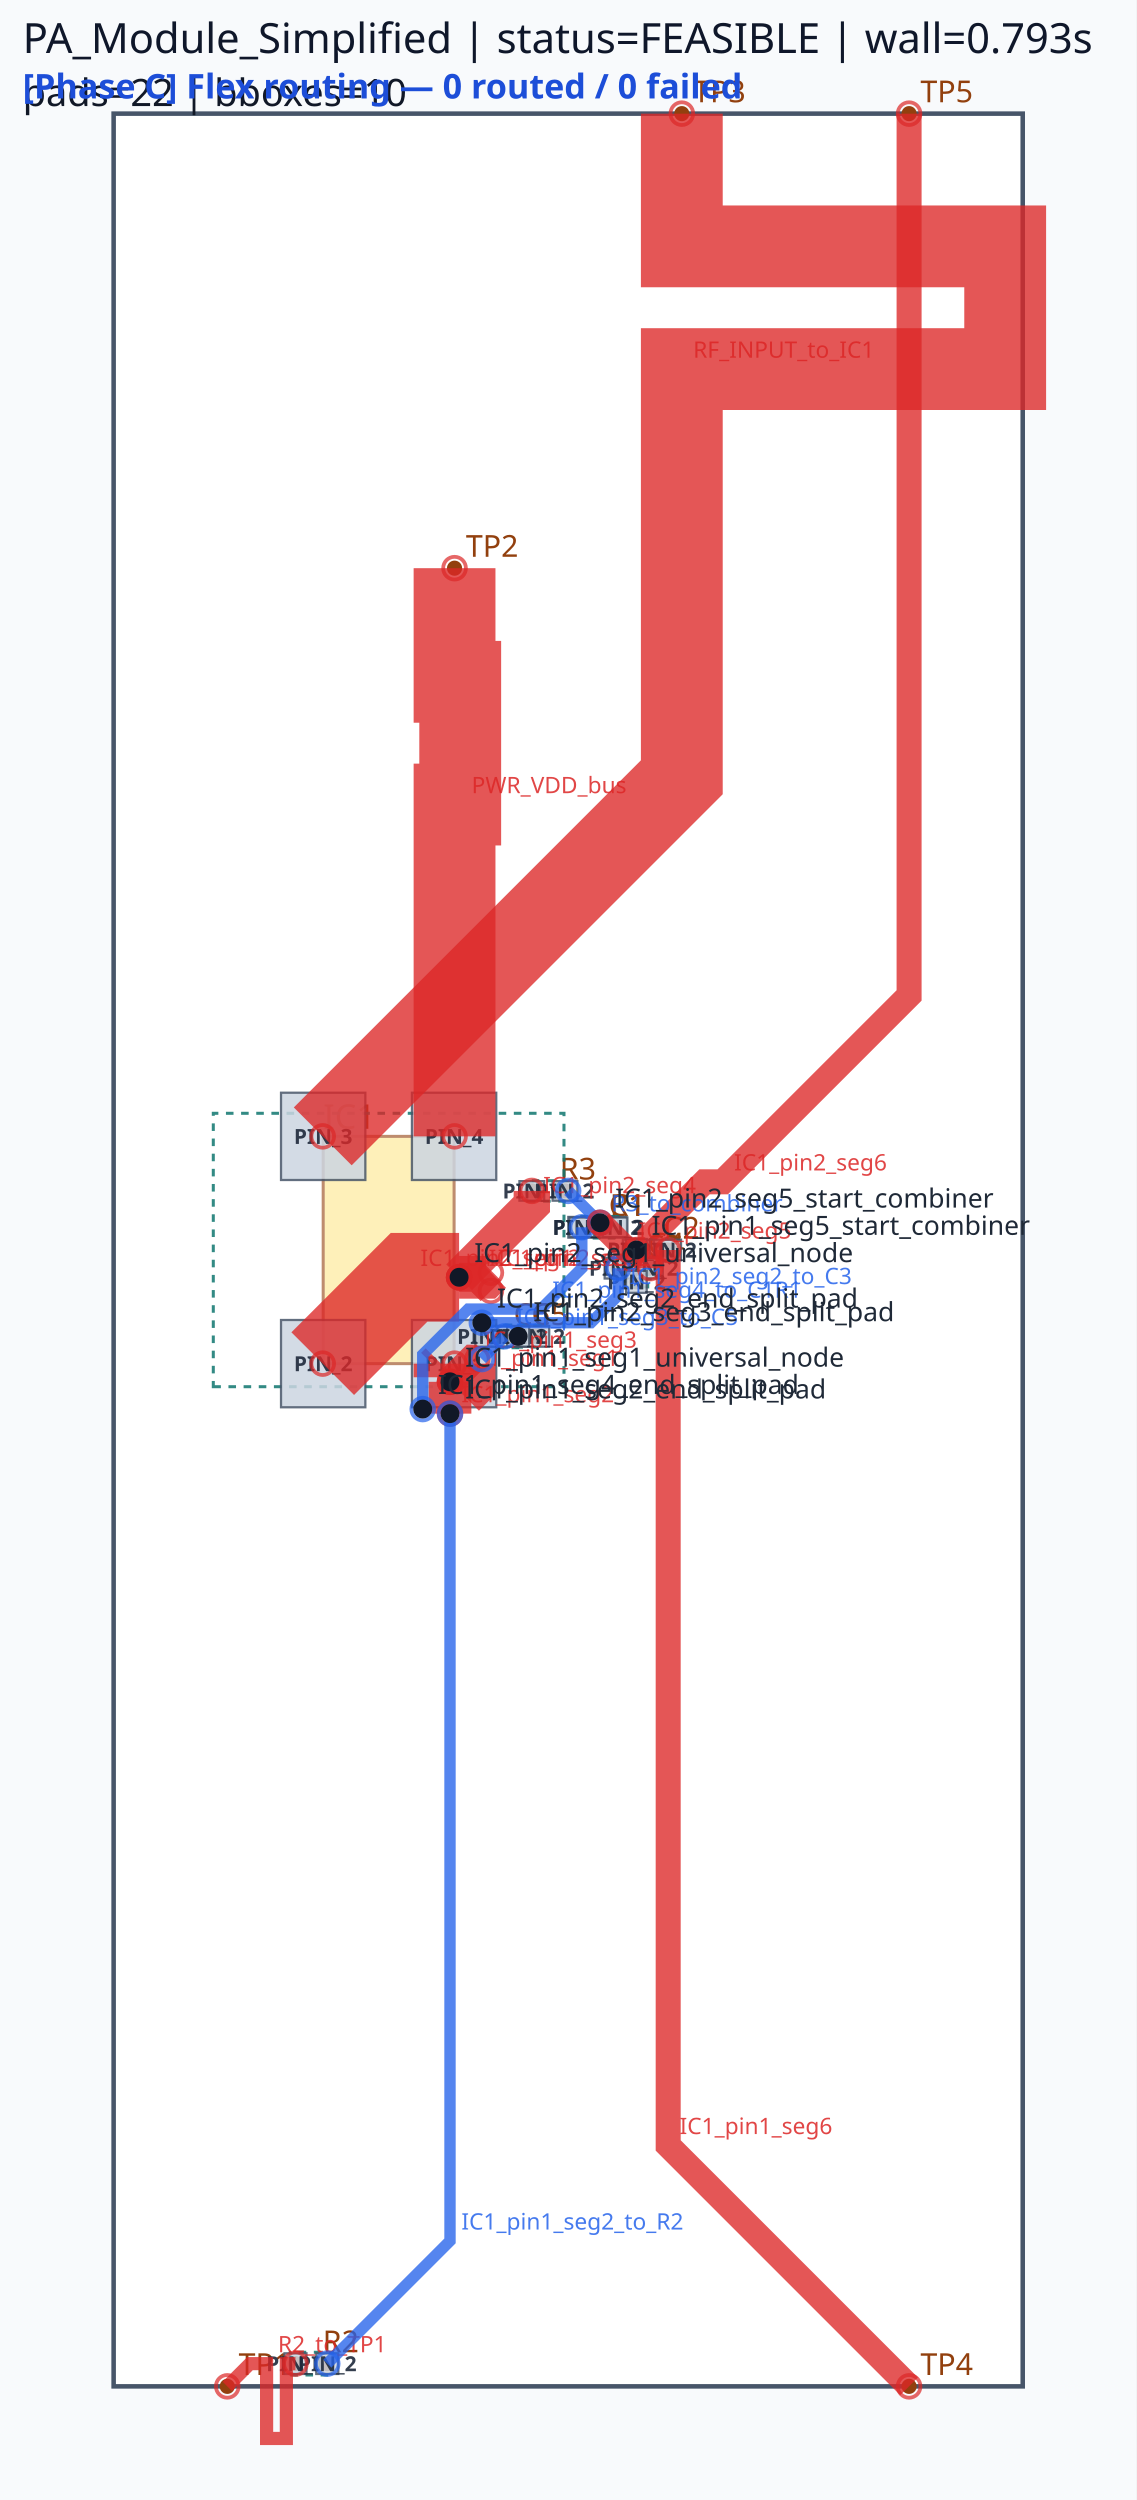
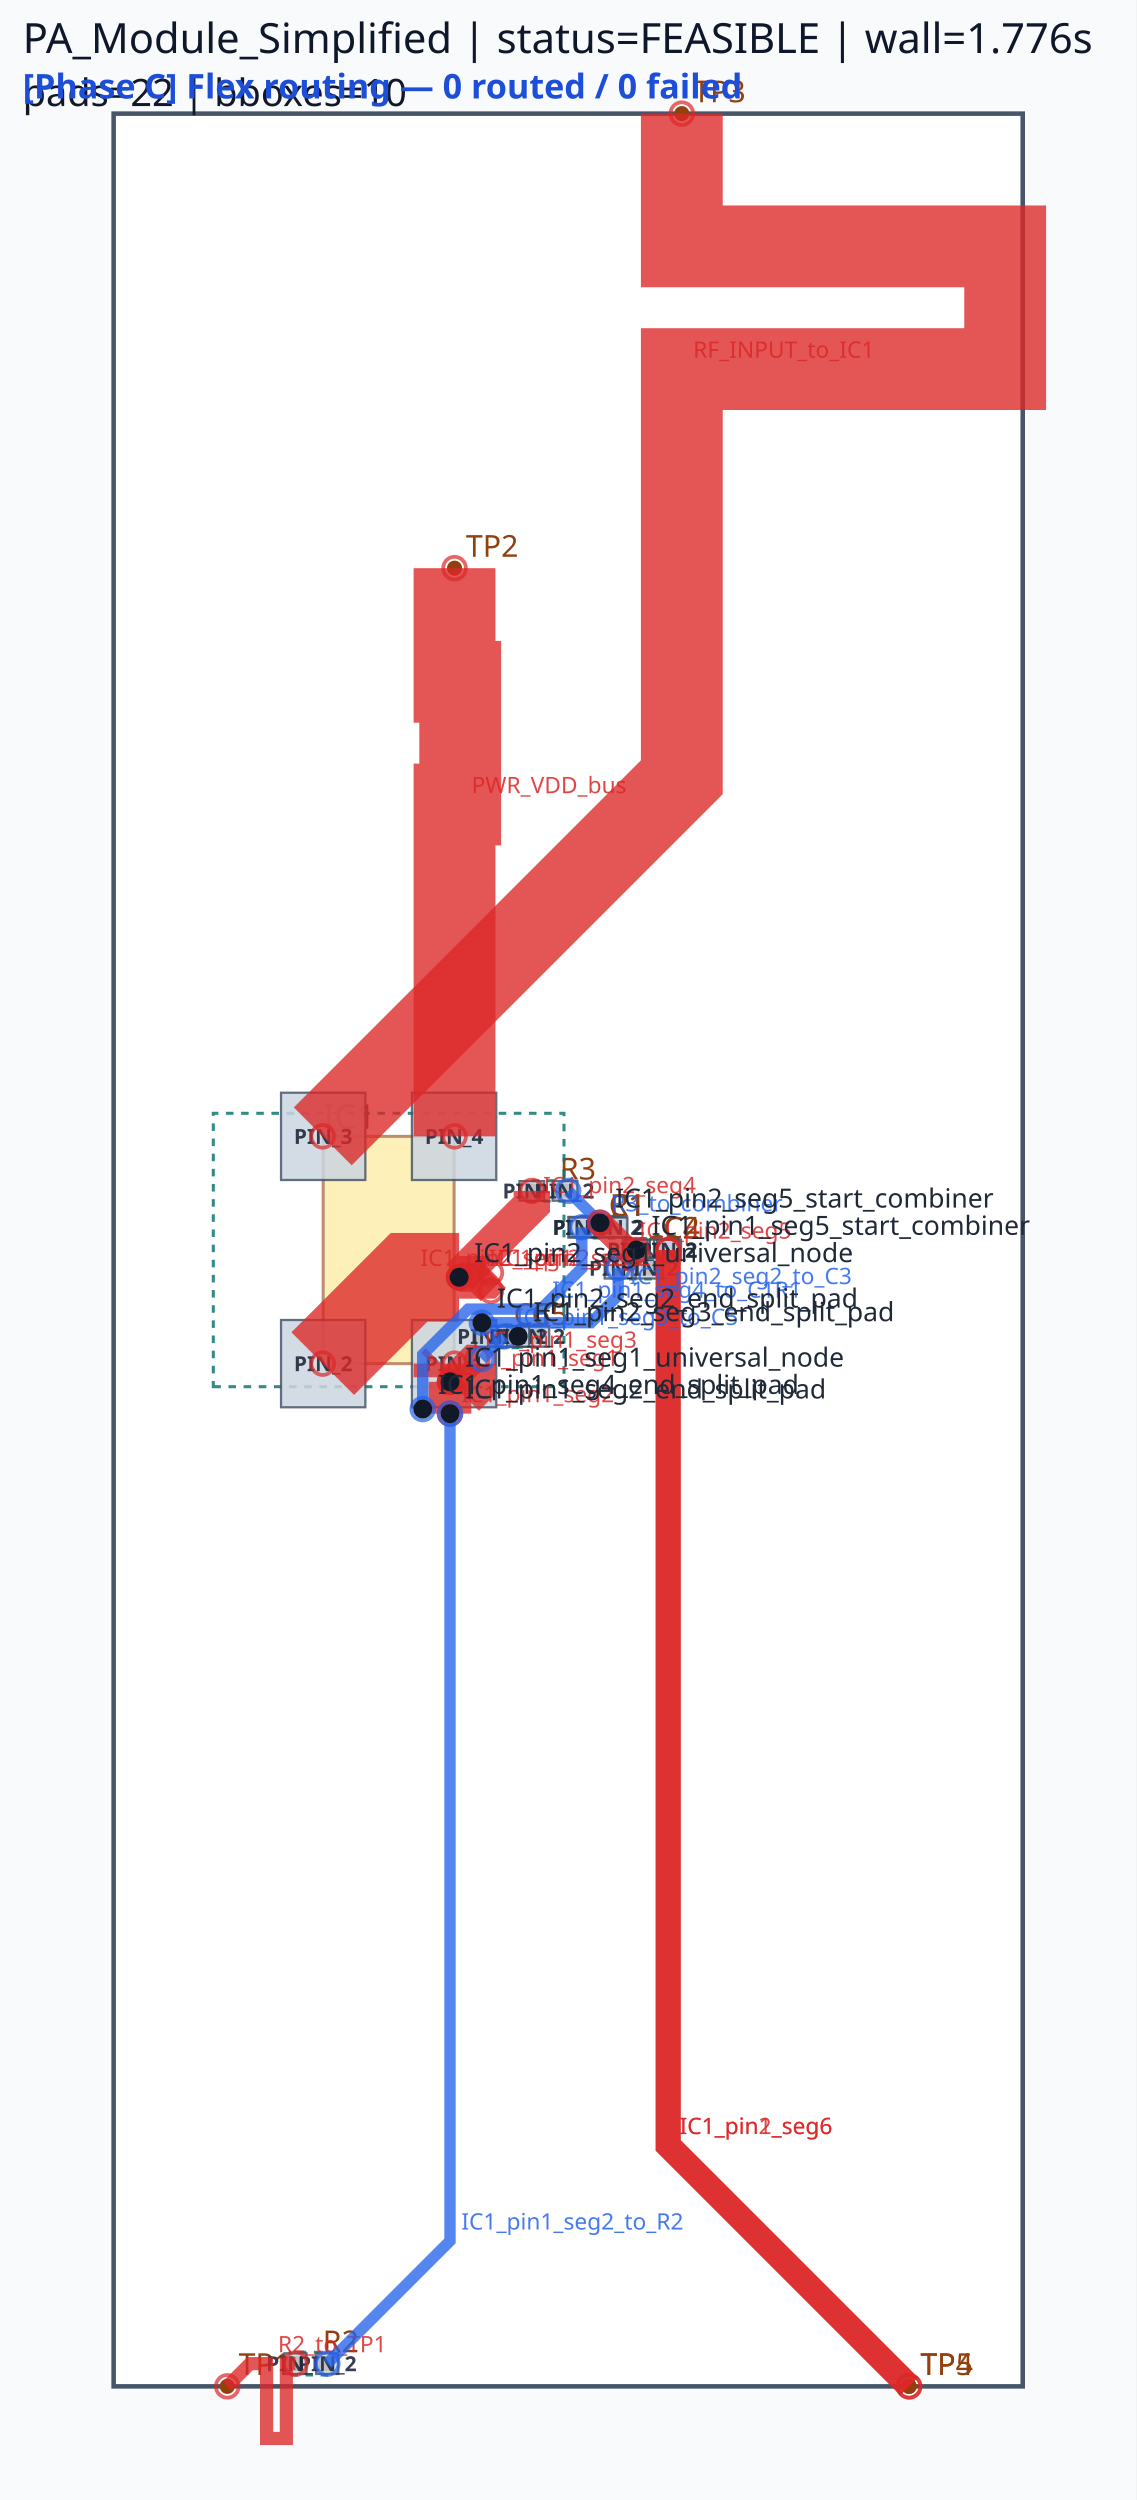
<svg xmlns="http://www.w3.org/2000/svg" viewBox="0 0 300.0 660.0" width="300.0" height="660.0">
  <rect x="0" y="0" width="100%" height="100%" fill="#f8fafc" />
  <rect x="30.00" y="30.00" width="240.00" height="600.00" fill="#ffffff" stroke="#475569" stroke-width="1.2" />
  <rect x="85.32" y="300.00" width="34.56" height="60.00" fill="#fde68a" stroke="#92400e" stroke-width="0.8" opacity="0.6" />
  <text x="85.32" y="298.00" font-family="sans-serif" font-size="9" fill="#92400e">IC1</text>
  <circle cx="60.00" cy="630.00" r="2" fill="#92400e" />
  <text x="63.00" y="627.00" font-family="sans-serif" font-size="8" fill="#92400e">TP1</text>
  <circle cx="120.00" cy="150.00" r="2" fill="#92400e" />
  <text x="123.00" y="147.00" font-family="sans-serif" font-size="8" fill="#92400e">TP2</text>
  <circle cx="180.00" cy="30.00" r="2" fill="#92400e" />
  <text x="183.00" y="27.00" font-family="sans-serif" font-size="8" fill="#92400e">TP3</text>
  <circle cx="240.00" cy="630.00" r="2" fill="#92400e" />
  <text x="243.00" y="627.00" font-family="sans-serif" font-size="8" fill="#92400e">TP4</text>
-   <circle cx="240.00" cy="30.00" r="2" fill="#92400e" />
-   <text x="243.00" y="27.00" font-family="sans-serif" font-size="8" fill="#92400e">TP5</text>
+   <circle cx="240.00" cy="630.00" r="2" fill="#92400e" />
+   <text x="243.00" y="627.00" font-family="sans-serif" font-size="8" fill="#92400e">TP5</text>
  <circle cx="153.60" cy="324.00" r="2" fill="#92400e" />
  <circle cx="161.82" cy="324.00" r="2" fill="#92400e" />
  <text x="160.71" y="321.00" font-family="sans-serif" font-size="8" fill="#92400e">C1</text>
  <circle cx="153.60" cy="324.00" r="2" fill="#92400e" />
  <circle cx="162.36" cy="324.00" r="2" fill="#92400e" />
  <text x="160.98" y="321.00" font-family="sans-serif" font-size="8" fill="#92400e">R1</text>
  <circle cx="168.00" cy="330.00" r="2" fill="#92400e" />
  <circle cx="176.22" cy="330.00" r="2" fill="#92400e" />
  <text x="175.11" y="327.00" font-family="sans-serif" font-size="8" fill="#92400e">C2</text>
  <circle cx="78.00" cy="624.00" r="2" fill="#92400e" />
  <circle cx="86.40" cy="624.00" r="2" fill="#92400e" />
  <text x="85.20" y="621.00" font-family="sans-serif" font-size="8" fill="#92400e">R2</text>
  <circle cx="163.20" cy="334.80" r="2" fill="#92400e" />
  <circle cx="171.42" cy="334.80" r="2" fill="#92400e" />
  <text x="170.31" y="331.80" font-family="sans-serif" font-size="8" fill="#92400e">C3</text>
  <circle cx="140.40" cy="314.40" r="2" fill="#92400e" />
  <circle cx="149.16" cy="314.40" r="2" fill="#92400e" />
  <text x="147.78" y="311.40" font-family="sans-serif" font-size="8" fill="#92400e">R3</text>
  <circle cx="168.00" cy="330.00" r="2" fill="#92400e" />
-   <circle cx="168.00" cy="338.40" r="2" fill="#92400e" />
-   <text x="171.00" y="331.20" font-family="sans-serif" font-size="8" fill="#92400e">C4</text>
+   <circle cx="176.40" cy="330.00" r="2" fill="#92400e" />
+   <text x="175.20" y="327.00" font-family="sans-serif" font-size="8" fill="#92400e">C4</text>
  <circle cx="133.20" cy="352.80" r="2" fill="#92400e" />
  <circle cx="141.42" cy="352.80" r="2" fill="#92400e" />
  <text x="140.31" y="349.80" font-family="sans-serif" font-size="8" fill="#92400e">C5</text>
  <circle cx="128.40" cy="352.80" r="2" fill="#92400e" />
  <circle cx="136.80" cy="352.80" r="2" fill="#92400e" />
  <text x="135.60" y="349.80" font-family="sans-serif" font-size="8" fill="#92400e">C6</text>
  <path d="M 56.31,366.09 L 148.89,366.09 L 148.89,293.91 L 56.31,293.91 Z" class="component-bbox" fill="none" stroke="#0f766e" stroke-width="0.8" stroke-dasharray="2 2" opacity="0.85" />
  <path d="M 152.46,326.85 L 162.96,326.85 L 162.96,321.15 L 152.46,321.15 Z" class="component-bbox" fill="none" stroke="#0f766e" stroke-width="0.8" stroke-dasharray="2 2" opacity="0.85" />
  <path d="M 152.58,326.70 L 163.38,326.70 L 163.38,321.30 L 152.58,321.30 Z" class="component-bbox" fill="none" stroke="#0f766e" stroke-width="0.8" stroke-dasharray="2 2" opacity="0.85" />
  <path d="M 166.86,332.85 L 177.36,332.85 L 177.36,327.15 L 166.86,327.15 Z" class="component-bbox" fill="none" stroke="#0f766e" stroke-width="0.8" stroke-dasharray="2 2" opacity="0.85" />
  <path d="M 76.65,627.00 L 87.75,627.00 L 87.75,621.00 L 76.65,621.00 Z" class="component-bbox" fill="none" stroke="#0f766e" stroke-width="0.8" stroke-dasharray="2 2" opacity="0.85" />
  <path d="M 162.06,337.65 L 172.56,337.65 L 172.56,331.95 L 162.06,331.95 Z" class="component-bbox" fill="none" stroke="#0f766e" stroke-width="0.8" stroke-dasharray="2 2" opacity="0.85" />
  <path d="M 139.38,317.10 L 150.18,317.10 L 150.18,311.70 L 139.38,311.70 Z" class="component-bbox" fill="none" stroke="#0f766e" stroke-width="0.8" stroke-dasharray="2 2" opacity="0.85" />
-   <path d="M 165.00,328.65 L 165.00,339.75 L 171.00,339.75 L 171.00,328.65 Z" class="component-bbox" fill="none" stroke="#0f766e" stroke-width="0.8" stroke-dasharray="2 2" opacity="0.85" />
+   <path d="M 166.65,333.00 L 177.75,333.00 L 177.75,327.00 L 166.65,327.00 Z" class="component-bbox" fill="none" stroke="#0f766e" stroke-width="0.8" stroke-dasharray="2 2" opacity="0.85" />
  <path d="M 132.06,355.65 L 142.56,355.65 L 142.56,349.95 L 132.06,349.95 Z" class="component-bbox" fill="none" stroke="#0f766e" stroke-width="0.8" stroke-dasharray="2 2" opacity="0.85" />
  <path d="M 127.05,355.80 L 138.15,355.80 L 138.15,349.80 L 127.05,349.80 Z" class="component-bbox" fill="none" stroke="#0f766e" stroke-width="0.8" stroke-dasharray="2 2" opacity="0.85" />
  <polygon points="108.75,348.48 108.75,371.52 131.01,371.52 131.01,348.48" fill="#cbd5e1" stroke="#475569" stroke-width="0.6" opacity="0.85" />
  <text x="119.88" y="362.00" font-family="sans-serif" font-size="5.5" text-anchor="middle" font-weight="bold" fill="#1e293b" opacity="0.9">PIN_1</text>
  <polygon points="74.19,348.48 74.19,371.52 96.45,371.52 96.45,348.48" fill="#cbd5e1" stroke="#475569" stroke-width="0.6" opacity="0.85" />
  <text x="85.32" y="362.00" font-family="sans-serif" font-size="5.5" text-anchor="middle" font-weight="bold" fill="#1e293b" opacity="0.9">PIN_2</text>
  <polygon points="96.45,311.52 96.45,288.48 74.19,288.48 74.19,311.52" fill="#cbd5e1" stroke="#475569" stroke-width="0.6" opacity="0.85" />
  <text x="85.32" y="302.00" font-family="sans-serif" font-size="5.5" text-anchor="middle" font-weight="bold" fill="#1e293b" opacity="0.9">PIN_3</text>
  <polygon points="131.01,311.52 131.01,288.48 108.75,288.48 108.75,311.52" fill="#cbd5e1" stroke="#475569" stroke-width="0.6" opacity="0.85" />
  <text x="119.88" y="302.00" font-family="sans-serif" font-size="5.5" text-anchor="middle" font-weight="bold" fill="#1e293b" opacity="0.9">PIN_4</text>
  <polygon points="150.03,326.73 157.17,326.73 157.17,321.27 150.03,321.27" fill="#cbd5e1" stroke="#475569" stroke-width="0.6" opacity="0.85" />
  <text x="153.60" y="326.00" font-family="sans-serif" font-size="5.5" text-anchor="middle" font-weight="bold" fill="#1e293b" opacity="0.9">PIN_1</text>
  <polygon points="158.25,326.73 165.39,326.73 165.39,321.27 158.25,321.27" fill="#cbd5e1" stroke="#475569" stroke-width="0.6" opacity="0.85" />
  <text x="161.82" y="326.00" font-family="sans-serif" font-size="5.5" text-anchor="middle" font-weight="bold" fill="#1e293b" opacity="0.9">PIN_2</text>
  <polygon points="150.33,326.58 156.87,326.58 156.87,321.42 150.33,321.42" fill="#cbd5e1" stroke="#475569" stroke-width="0.6" opacity="0.85" />
  <text x="153.60" y="326.00" font-family="sans-serif" font-size="5.5" text-anchor="middle" font-weight="bold" fill="#1e293b" opacity="0.9">PIN_1</text>
  <polygon points="159.09,326.58 165.63,326.58 165.63,321.42 159.09,321.42" fill="#cbd5e1" stroke="#475569" stroke-width="0.6" opacity="0.85" />
  <text x="162.36" y="326.00" font-family="sans-serif" font-size="5.5" text-anchor="middle" font-weight="bold" fill="#1e293b" opacity="0.9">PIN_2</text>
  <polygon points="164.43,332.73 171.57,332.73 171.57,327.27 164.43,327.27" fill="#cbd5e1" stroke="#475569" stroke-width="0.6" opacity="0.85" />
  <text x="168.00" y="332.00" font-family="sans-serif" font-size="5.5" text-anchor="middle" font-weight="bold" fill="#1e293b" opacity="0.9">PIN_1</text>
  <polygon points="172.65,332.73 179.79,332.73 179.79,327.27 172.65,327.27" fill="#cbd5e1" stroke="#475569" stroke-width="0.6" opacity="0.85" />
  <text x="176.22" y="332.00" font-family="sans-serif" font-size="5.5" text-anchor="middle" font-weight="bold" fill="#1e293b" opacity="0.9">PIN_2</text>
  <polygon points="80.91,621.27 75.09,621.27 75.09,626.73 80.91,626.73" fill="#cbd5e1" stroke="#475569" stroke-width="0.6" opacity="0.85" />
  <text x="78.00" y="626.00" font-family="sans-serif" font-size="5.5" text-anchor="middle" font-weight="bold" fill="#1e293b" opacity="0.9">PIN_1</text>
  <polygon points="83.49,626.73 89.31,626.73 89.31,621.27 83.49,621.27" fill="#cbd5e1" stroke="#475569" stroke-width="0.6" opacity="0.85" />
  <text x="86.40" y="626.00" font-family="sans-serif" font-size="5.5" text-anchor="middle" font-weight="bold" fill="#1e293b" opacity="0.9">PIN_2</text>
  <polygon points="159.63,337.53 166.77,337.53 166.77,332.07 159.63,332.07" fill="#cbd5e1" stroke="#475569" stroke-width="0.6" opacity="0.85" />
  <text x="163.20" y="336.80" font-family="sans-serif" font-size="5.5" text-anchor="middle" font-weight="bold" fill="#1e293b" opacity="0.9">PIN_1</text>
  <polygon points="167.85,337.53 174.99,337.53 174.99,332.07 167.85,332.07" fill="#cbd5e1" stroke="#475569" stroke-width="0.6" opacity="0.85" />
  <text x="171.42" y="336.80" font-family="sans-serif" font-size="5.5" text-anchor="middle" font-weight="bold" fill="#1e293b" opacity="0.9">PIN_2</text>
  <polygon points="137.13,316.98 143.67,316.98 143.67,311.82 137.13,311.82" fill="#cbd5e1" stroke="#475569" stroke-width="0.6" opacity="0.85" />
  <text x="140.40" y="316.40" font-family="sans-serif" font-size="5.5" text-anchor="middle" font-weight="bold" fill="#1e293b" opacity="0.9">PIN_1</text>
  <polygon points="145.89,316.98 152.43,316.98 152.43,311.82 145.89,311.82" fill="#cbd5e1" stroke="#475569" stroke-width="0.6" opacity="0.85" />
  <text x="149.16" y="316.40" font-family="sans-serif" font-size="5.5" text-anchor="middle" font-weight="bold" fill="#1e293b" opacity="0.9">PIN_2</text>
-   <polygon points="170.73,332.91 170.73,327.09 165.27,327.09 165.27,332.91" fill="#cbd5e1" stroke="#475569" stroke-width="0.6" opacity="0.85" />
+   <polygon points="170.91,327.27 165.09,327.27 165.09,332.73 170.91,332.73" fill="#cbd5e1" stroke="#475569" stroke-width="0.6" opacity="0.85" />
  <text x="168.00" y="332.00" font-family="sans-serif" font-size="5.5" text-anchor="middle" font-weight="bold" fill="#1e293b" opacity="0.9">PIN_1</text>
-   <polygon points="165.27,335.49 165.27,341.31 170.73,341.31 170.73,335.49" fill="#cbd5e1" stroke="#475569" stroke-width="0.6" opacity="0.85" />
-   <text x="168.00" y="340.40" font-family="sans-serif" font-size="5.5" text-anchor="middle" font-weight="bold" fill="#1e293b" opacity="0.9">PIN_2</text>
+   <polygon points="173.49,332.73 179.31,332.73 179.31,327.27 173.49,327.27" fill="#cbd5e1" stroke="#475569" stroke-width="0.6" opacity="0.85" />
+   <text x="176.40" y="332.00" font-family="sans-serif" font-size="5.5" text-anchor="middle" font-weight="bold" fill="#1e293b" opacity="0.9">PIN_2</text>
  <polygon points="129.63,355.53 136.77,355.53 136.77,350.07 129.63,350.07" fill="#cbd5e1" stroke="#475569" stroke-width="0.6" opacity="0.85" />
  <text x="133.20" y="354.80" font-family="sans-serif" font-size="5.5" text-anchor="middle" font-weight="bold" fill="#1e293b" opacity="0.9">PIN_1</text>
  <polygon points="137.85,355.53 144.99,355.53 144.99,350.07 137.85,350.07" fill="#cbd5e1" stroke="#475569" stroke-width="0.6" opacity="0.85" />
  <text x="141.42" y="354.80" font-family="sans-serif" font-size="5.5" text-anchor="middle" font-weight="bold" fill="#1e293b" opacity="0.9">PIN_2</text>
  <polygon points="131.31,350.07 125.49,350.07 125.49,355.53 131.31,355.53" fill="#cbd5e1" stroke="#475569" stroke-width="0.6" opacity="0.85" />
  <text x="128.40" y="354.80" font-family="sans-serif" font-size="5.5" text-anchor="middle" font-weight="bold" fill="#1e293b" opacity="0.9">PIN_1</text>
  <polygon points="133.89,355.53 139.71,355.53 139.71,350.07 133.89,350.07" fill="#cbd5e1" stroke="#475569" stroke-width="0.6" opacity="0.85" />
  <text x="136.80" y="354.80" font-family="sans-serif" font-size="5.5" text-anchor="middle" font-weight="bold" fill="#1e293b" opacity="0.9">PIN_2</text>
  <polyline points="85.20,360.00 108.00,337.20 121.20,337.20" fill="none" stroke="#dc2626" stroke-width="23.40" stroke-linecap="butt" stroke-linejoin="miter" opacity="0.78" />
  <circle cx="85.20" cy="360.00" r="3" fill="none" stroke="#dc2626" stroke-width="1.0" opacity="0.7" />
  <circle cx="121.20" cy="337.20" r="3" fill="none" stroke="#dc2626" stroke-width="1.0" opacity="0.7" />
  <text x="111.00" y="334.20" font-family="sans-serif" font-size="6" fill="#dc2626" opacity="0.85">IC1_pin2_seg1</text>
  <polyline points="120.00,360.00 120.00,363.60 118.80,364.80" fill="none" stroke="#dc2626" stroke-width="21.60" stroke-linecap="butt" stroke-linejoin="miter" opacity="0.78" />
  <circle cx="120.00" cy="360.00" r="3" fill="none" stroke="#dc2626" stroke-width="1.0" opacity="0.7" />
  <circle cx="118.80" cy="364.80" r="3" fill="none" stroke="#dc2626" stroke-width="1.0" opacity="0.7" />
  <text x="123.00" y="360.60" font-family="sans-serif" font-size="6" fill="#dc2626" opacity="0.85">IC1_pin1_seg1</text>
  <polyline points="121.20,337.20 140.40,318.00 140.40,314.40" fill="none" stroke="#dc2626" stroke-width="9.60" stroke-linecap="butt" stroke-linejoin="miter" opacity="0.78" />
  <circle cx="121.20" cy="337.20" r="3" fill="none" stroke="#dc2626" stroke-width="1.0" opacity="0.7" />
  <circle cx="140.40" cy="314.40" r="3" fill="none" stroke="#dc2626" stroke-width="1.0" opacity="0.7" />
  <text x="143.40" y="315.00" font-family="sans-serif" font-size="6" fill="#dc2626" opacity="0.85">IC1_pin2_seg4</text>
  <polyline points="118.80,364.80 118.80,373.20" fill="none" stroke="#dc2626" stroke-width="11.28" stroke-linecap="butt" stroke-linejoin="miter" opacity="0.78" />
  <circle cx="118.80" cy="364.80" r="3" fill="none" stroke="#dc2626" stroke-width="1.0" opacity="0.7" />
  <circle cx="118.80" cy="373.20" r="3" fill="none" stroke="#dc2626" stroke-width="1.0" opacity="0.7" />
  <text x="121.80" y="370.20" font-family="sans-serif" font-size="6" fill="#dc2626" opacity="0.85">IC1_pin1_seg2</text>
  <polyline points="121.20,337.20 128.40,337.20 129.60,336.00" fill="none" stroke="#dc2626" stroke-width="11.28" stroke-linecap="butt" stroke-linejoin="miter" opacity="0.78" />
  <circle cx="121.20" cy="337.20" r="3" fill="none" stroke="#dc2626" stroke-width="1.0" opacity="0.7" />
  <circle cx="129.60" cy="336.00" r="3" fill="none" stroke="#dc2626" stroke-width="1.0" opacity="0.7" />
  <text x="131.40" y="334.20" font-family="sans-serif" font-size="6" fill="#dc2626" opacity="0.85">IC1_pin2_seg2</text>
  <polyline points="118.80,364.80 124.80,358.80 126.00,358.80" fill="none" stroke="#dc2626" stroke-width="7.62" stroke-linecap="butt" stroke-linejoin="miter" opacity="0.78" />
  <circle cx="118.80" cy="364.80" r="3" fill="none" stroke="#dc2626" stroke-width="1.0" opacity="0.7" />
  <circle cx="126.00" cy="358.80" r="3" fill="none" stroke="#dc2626" stroke-width="1.0" opacity="0.7" />
  <text x="127.80" y="355.80" font-family="sans-serif" font-size="6" fill="#dc2626" opacity="0.85">IC1_pin1_seg3</text>
  <polyline points="121.20,337.20 126.00,337.20 129.60,340.80" fill="none" stroke="#dc2626" stroke-width="7.62" stroke-linecap="butt" stroke-linejoin="miter" opacity="0.78" />
  <circle cx="121.20" cy="337.20" r="3" fill="none" stroke="#dc2626" stroke-width="1.0" opacity="0.7" />
  <circle cx="129.60" cy="340.80" r="3" fill="none" stroke="#dc2626" stroke-width="1.0" opacity="0.7" />
  <text x="129.00" y="334.20" font-family="sans-serif" font-size="6" fill="#dc2626" opacity="0.85">IC1_pin2_seg3</text>
  <polyline points="180.00,30.00 180.00,65.04 265.37,65.04 265.37,97.44 180.00,97.44 180.00,170.16 180.00,205.20 85.20,300.00" fill="none" stroke="#dc2626" stroke-width="21.60" stroke-linecap="butt" stroke-linejoin="miter" opacity="0.78" />
  <circle cx="180.00" cy="30.00" r="3" fill="none" stroke="#dc2626" stroke-width="1.0" opacity="0.7" />
  <circle cx="85.20" cy="300.00" r="3" fill="none" stroke="#dc2626" stroke-width="1.0" opacity="0.7" />
  <text x="183.00" y="94.44" font-family="sans-serif" font-size="6" fill="#dc2626" opacity="0.85">RF_INPUT_to_IC1</text>
  <polyline points="120.00,150.00 120.00,180.00 121.50,180.00 121.50,212.40 120.00,212.40 120.00,270.00 120.00,300.00" fill="none" stroke="#dc2626" stroke-width="21.60" stroke-linecap="butt" stroke-linejoin="miter" opacity="0.78" />
  <circle cx="120.00" cy="150.00" r="3" fill="none" stroke="#dc2626" stroke-width="1.0" opacity="0.7" />
  <circle cx="120.00" cy="300.00" r="3" fill="none" stroke="#dc2626" stroke-width="1.0" opacity="0.7" />
  <text x="124.50" y="209.40" font-family="sans-serif" font-size="6" fill="#dc2626" opacity="0.85">PWR_VDD_bus</text>
  <polyline points="176.40,330.00 176.40,566.40 240.00,630.00" fill="none" stroke="#dc2626" stroke-width="6.60" stroke-linecap="butt" stroke-linejoin="miter" opacity="0.78" />
  <circle cx="176.40" cy="330.00" r="3" fill="none" stroke="#dc2626" stroke-width="1.0" opacity="0.7" />
  <circle cx="240.00" cy="630.00" r="3" fill="none" stroke="#dc2626" stroke-width="1.0" opacity="0.7" />
  <text x="179.40" y="563.40" font-family="sans-serif" font-size="6" fill="#dc2626" opacity="0.85">IC1_pin1_seg6</text>
-   <polyline points="171.60,334.80 171.60,326.40 186.00,312.00 190.80,312.00 240.00,262.80 240.00,30.00" fill="none" stroke="#dc2626" stroke-width="6.60" stroke-linecap="butt" stroke-linejoin="miter" opacity="0.78" />
-   <circle cx="171.60" cy="334.80" r="3" fill="none" stroke="#dc2626" stroke-width="1.0" opacity="0.7" />
-   <circle cx="240.00" cy="30.00" r="3" fill="none" stroke="#dc2626" stroke-width="1.0" opacity="0.7" />
-   <text x="193.80" y="309.00" font-family="sans-serif" font-size="6" fill="#dc2626" opacity="0.85">IC1_pin2_seg6</text>
+   <polyline points="176.40,330.00 176.40,566.40 240.00,630.00" fill="none" stroke="#dc2626" stroke-width="6.60" stroke-linecap="butt" stroke-linejoin="miter" opacity="0.78" />
+   <circle cx="176.40" cy="330.00" r="3" fill="none" stroke="#dc2626" stroke-width="1.0" opacity="0.7" />
+   <circle cx="240.00" cy="630.00" r="3" fill="none" stroke="#dc2626" stroke-width="1.0" opacity="0.7" />
+   <text x="179.40" y="563.40" font-family="sans-serif" font-size="6" fill="#dc2626" opacity="0.85">IC1_pin2_seg6</text>
  <polyline points="78.00,624.00 75.60,624.00 75.60,643.76 70.38,643.76 70.38,624.00 68.40,624.00 66.00,624.00 60.00,630.00" fill="none" stroke="#dc2626" stroke-width="3.48" stroke-linecap="butt" stroke-linejoin="miter" opacity="0.78" />
  <circle cx="78.00" cy="624.00" r="3" fill="none" stroke="#dc2626" stroke-width="1.0" opacity="0.7" />
  <circle cx="60.00" cy="630.00" r="3" fill="none" stroke="#dc2626" stroke-width="1.0" opacity="0.7" />
  <text x="73.38" y="621.00" font-family="sans-serif" font-size="6" fill="#dc2626" opacity="0.85">R2_to_TP1</text>
  <polyline points="118.80,373.20 118.80,591.60 86.40,624.00" fill="none" stroke="#2563eb" stroke-width="3.00" stroke-linecap="butt" stroke-linejoin="miter" opacity="0.78" />
  <circle cx="118.80" cy="373.20" r="3" fill="none" stroke="#2563eb" stroke-width="1.0" opacity="0.7" />
  <circle cx="86.40" cy="624.00" r="3" fill="none" stroke="#2563eb" stroke-width="1.0" opacity="0.7" />
  <text x="121.80" y="588.60" font-family="sans-serif" font-size="6" fill="#2563eb" opacity="0.85">IC1_pin1_seg2_to_R2</text>
  <polyline points="111.60,372.00 111.60,357.60 123.60,345.60 142.80,345.60 153.60,334.80 153.60,324.00" fill="none" stroke="#2563eb" stroke-width="3.00" stroke-linecap="butt" stroke-linejoin="miter" opacity="0.78" />
  <circle cx="111.60" cy="372.00" r="3" fill="none" stroke="#2563eb" stroke-width="1.0" opacity="0.7" />
  <circle cx="153.60" cy="324.00" r="3" fill="none" stroke="#2563eb" stroke-width="1.0" opacity="0.7" />
  <text x="145.80" y="342.60" font-family="sans-serif" font-size="6" fill="#2563eb" opacity="0.85">IC1_pin1_seg4_to_C1R1</text>
  <polyline points="127.20,349.20 156.00,349.20 163.20,342.00 163.20,334.80" fill="none" stroke="#2563eb" stroke-width="3.00" stroke-linecap="butt" stroke-linejoin="miter" opacity="0.78" />
  <circle cx="127.20" cy="349.20" r="3" fill="none" stroke="#2563eb" stroke-width="1.0" opacity="0.7" />
  <circle cx="163.20" cy="334.80" r="3" fill="none" stroke="#2563eb" stroke-width="1.0" opacity="0.7" />
  <text x="166.20" y="339.00" font-family="sans-serif" font-size="6" fill="#2563eb" opacity="0.85">IC1_pin2_seg2_to_C3</text>
  <polyline points="127.20,358.80 133.20,352.80" fill="none" stroke="#2563eb" stroke-width="3.00" stroke-linecap="butt" stroke-linejoin="miter" opacity="0.78" />
  <circle cx="127.20" cy="358.80" r="3" fill="none" stroke="#2563eb" stroke-width="1.0" opacity="0.7" />
  <circle cx="133.20" cy="352.80" r="3" fill="none" stroke="#2563eb" stroke-width="1.0" opacity="0.7" />
  <text x="136.20" y="349.80" font-family="sans-serif" font-size="6" fill="#2563eb" opacity="0.85">IC1_pin1_seg3_to_C5</text>
  <polyline points="150.00,314.40 158.40,322.80" fill="none" stroke="#2563eb" stroke-width="3.00" stroke-linecap="butt" stroke-linejoin="miter" opacity="0.78" />
  <circle cx="150.00" cy="314.40" r="3" fill="none" stroke="#2563eb" stroke-width="1.0" opacity="0.7" />
  <circle cx="158.40" cy="322.80" r="3" fill="none" stroke="#2563eb" stroke-width="1.0" opacity="0.7" />
  <text x="161.40" y="319.80" font-family="sans-serif" font-size="6" fill="#2563eb" opacity="0.85">R3_to_combiner</text>
  <polyline points="158.40,322.80 165.60,330.00 168.00,330.00" fill="none" stroke="#dc2626" stroke-width="6.60" stroke-linecap="butt" stroke-linejoin="miter" opacity="0.78" />
  <circle cx="158.40" cy="322.80" r="3" fill="none" stroke="#dc2626" stroke-width="1.0" opacity="0.7" />
  <circle cx="168.00" cy="330.00" r="3" fill="none" stroke="#dc2626" stroke-width="1.0" opacity="0.7" />
  <text x="168.60" y="327.00" font-family="sans-serif" font-size="6" fill="#dc2626" opacity="0.85">IC1_pin2_seg5</text>
  <circle cx="118.80" cy="364.80" r="2.5" fill="#111827" />
  <text x="122.80" y="360.80" font-family="sans-serif" font-size="7" fill="#1f2937">IC1_pin1_seg1_universal_node</text>
  <circle cx="118.80" cy="373.20" r="2.5" fill="#111827" />
  <text x="122.80" y="369.20" font-family="sans-serif" font-size="7" fill="#1f2937">IC1_pin1_seg2_end_split_pad</text>
  <circle cx="111.60" cy="372.00" r="2.5" fill="#111827" />
  <text x="115.60" y="368.00" font-family="sans-serif" font-size="7" fill="#1f2937">IC1_pin1_seg4_end_split_pad</text>
  <circle cx="168.00" cy="330.00" r="2.5" fill="#111827" />
  <text x="172.00" y="326.00" font-family="sans-serif" font-size="7" fill="#1f2937">IC1_pin1_seg5_start_combiner</text>
  <circle cx="121.20" cy="337.20" r="2.5" fill="#111827" />
  <text x="125.20" y="333.20" font-family="sans-serif" font-size="7" fill="#1f2937">IC1_pin2_seg1_universal_node</text>
  <circle cx="127.20" cy="349.20" r="2.5" fill="#111827" />
  <text x="131.20" y="345.20" font-family="sans-serif" font-size="7" fill="#1f2937">IC1_pin2_seg2_end_split_pad</text>
  <circle cx="136.80" cy="352.80" r="2.5" fill="#111827" />
  <text x="140.80" y="348.80" font-family="sans-serif" font-size="7" fill="#1f2937">IC1_pin2_seg3_end_split_pad</text>
  <circle cx="158.40" cy="322.80" r="2.5" fill="#111827" />
  <text x="162.40" y="318.80" font-family="sans-serif" font-size="7" fill="#1f2937">IC1_pin2_seg5_start_combiner</text>
-   <text x="6" y="14" font-family="sans-serif" font-size="11" fill="#0f172a">PA_Module_Simplified | status=FEASIBLE | wall=0.793s</text>
+   <text x="6" y="14" font-family="sans-serif" font-size="11" fill="#0f172a">PA_Module_Simplified | status=FEASIBLE | wall=1.776s</text>
  <text x="6" y="28" font-family="sans-serif" font-size="10" fill="#111827">pads=22 | bboxes=10</text>
  <text x="6" y="26" font-family="sans-serif" font-size="9" font-weight="bold" fill="#1d4ed8">[Phase C] Flex routing — 0 routed / 0 failed</text>
</svg>
